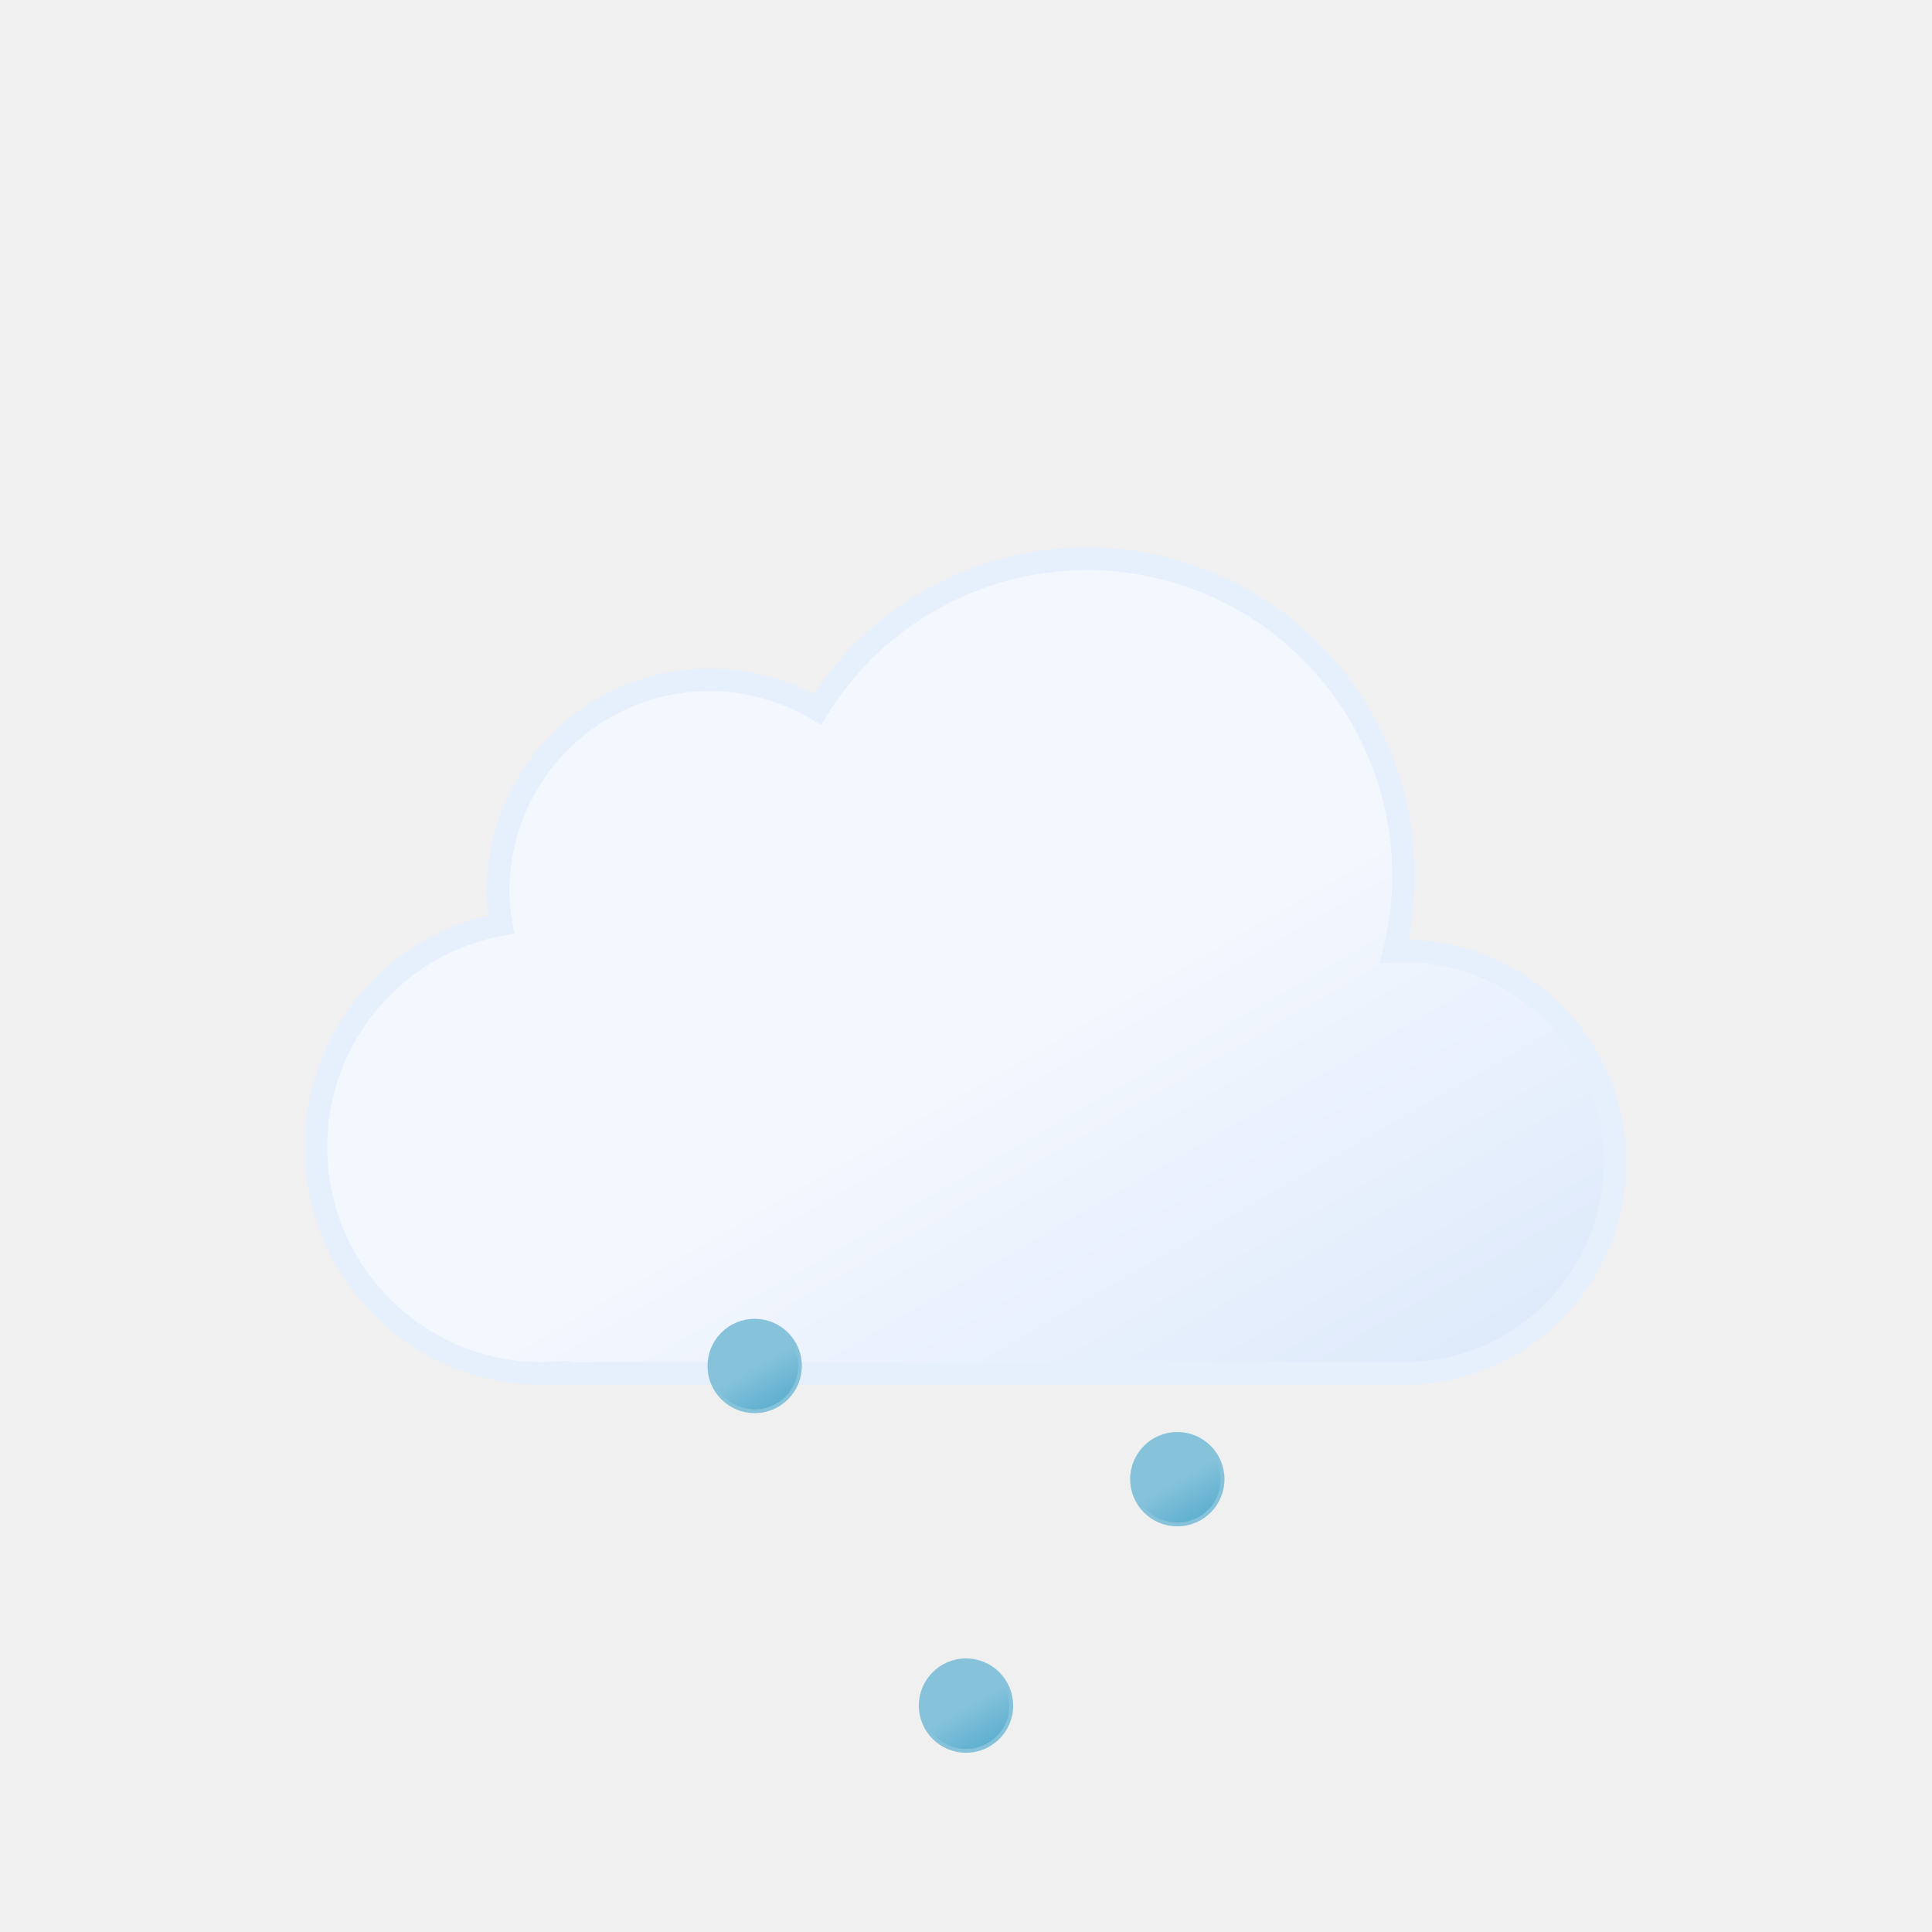
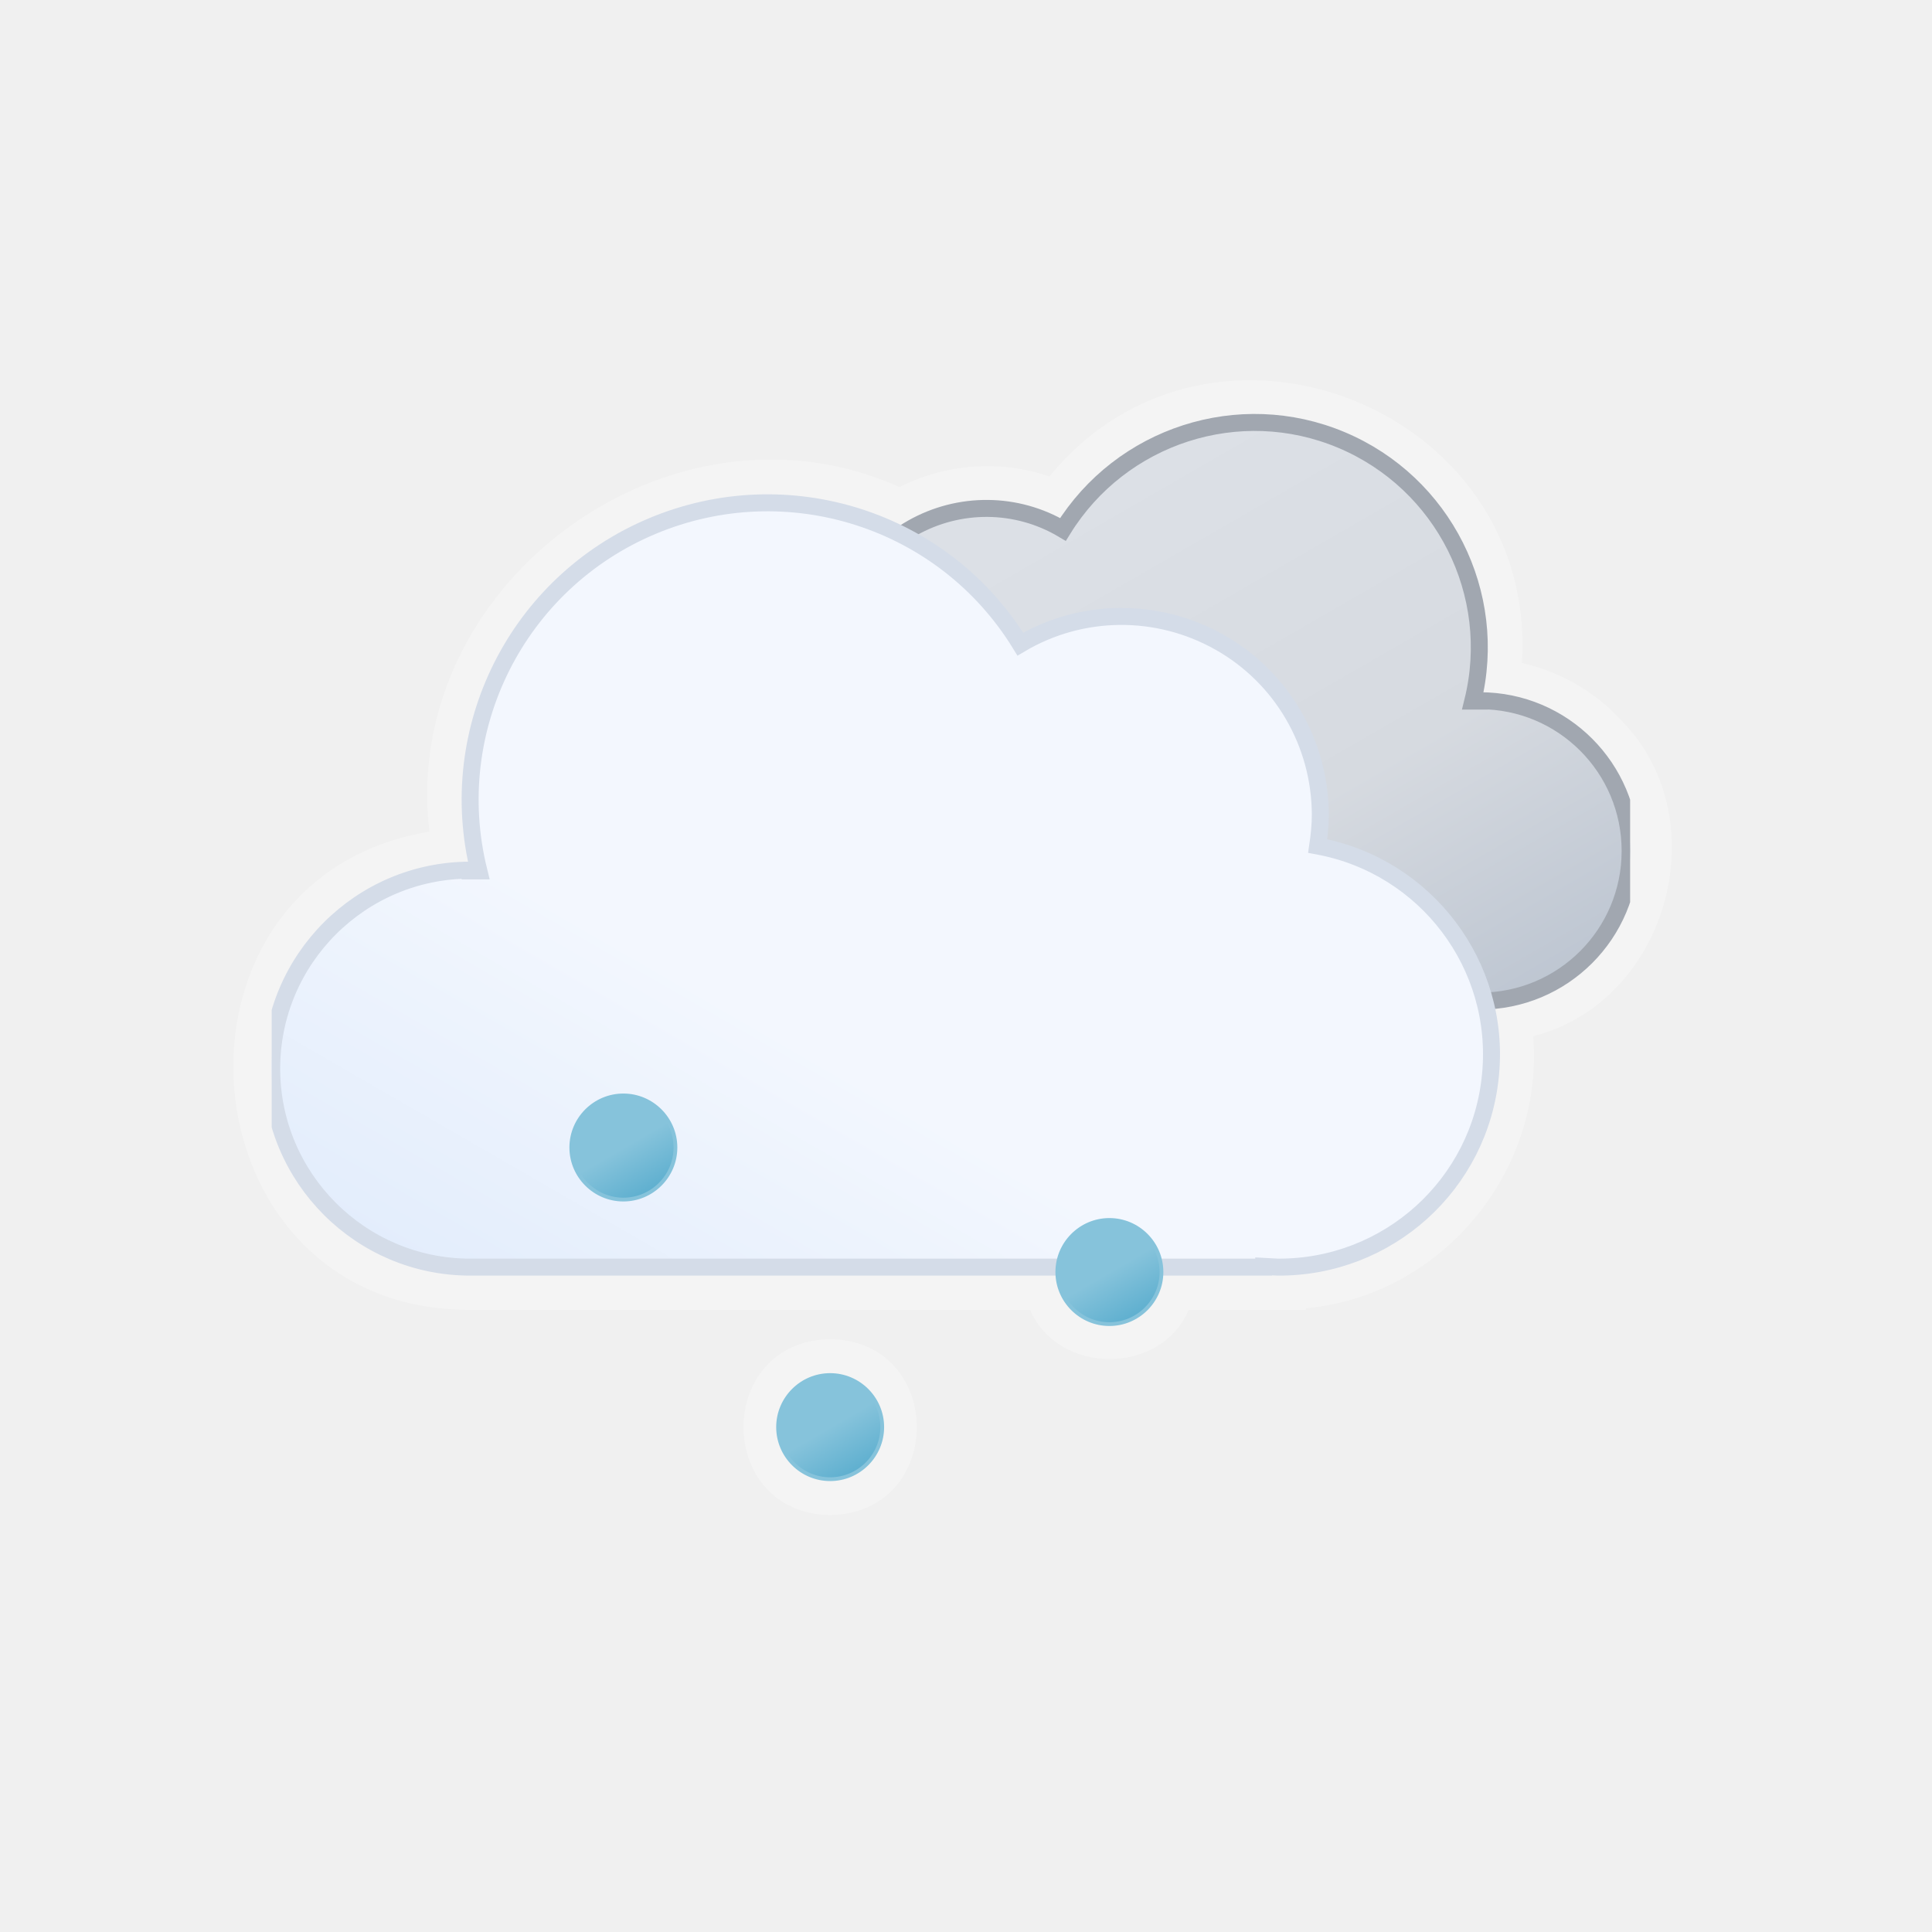
- <svg xmlns="http://www.w3.org/2000/svg" xmlns:xlink="http://www.w3.org/1999/xlink" viewBox="0 0 512 512">
+ <svg xmlns="http://www.w3.org/2000/svg" id="Layer_1" version="1.1" viewBox="0 0 512 512">
  <defs>
-     <linearGradient id="a" x1="99.5" x2="232.6" y1="30.7" y2="261.4" gradientUnits="userSpaceOnUse">
+     <style>
+       .st0 {
+         stroke: #d4dce8;
+       }
+ 
+       .st0, .st1, .st2 {
+         fill: none;
+       }
+ 
+       .st0, .st3, .st2, .st4, .st5 {
+         stroke-miterlimit: 10;
+       }
+ 
+       .st0, .st2 {
+         stroke-width: 4.5px;
+       }
+ 
+       .st6 {
+         fill: url(#linear-gradient1);
+       }
+ 
+       .st7 {
+         fill: #fff;
+         opacity: .3;
+       }
+ 
+       .st3 {
+         fill: url(#linear-gradient4);
+       }
+ 
+       .st3, .st4, .st5 {
+         stroke: #86c3db;
+       }
+ 
+       .st2 {
+         stroke: #a1a7b0;
+       }
+ 
+       .st4 {
+         fill: url(#linear-gradient2);
+       }
+ 
+       .st5 {
+         fill: url(#linear-gradient3);
+       }
+ 
+       .st8 {
+         fill: url(#linear-gradient);
+       }
+ 
+       .st9 {
+         clip-path: url(#clippath);
+       }
+     </style>
+     <clipPath id="clippath">
+       <rect class="st1" x="72" y="72" width="360" height="360" />
+     </clipPath>
+     <linearGradient id="linear-gradient" x1="262.5" y1="-902.5" x2="388.4" y2="-1120.8" gradientTransform="translate(54 -576.8) scale(.8 -.8)" gradientUnits="userSpaceOnUse">
+       <stop offset="0" stop-color="#dce0e6" />
+       <stop offset=".5" stop-color="#d6dae0" />
+       <stop offset="1" stop-color="#b4becc" />
+     </linearGradient>
+     <linearGradient id="linear-gradient1" x1="-97" y1="-935.3" x2="69.6" y2="-1223.9" gradientTransform="translate(219.8 -576.8) rotate(-180) scale(.8)" gradientUnits="userSpaceOnUse">
      <stop offset="0" stop-color="#f3f7fe" />
      <stop offset=".5" stop-color="#f3f7fe" />
      <stop offset="1" stop-color="#deeafb" />
    </linearGradient>
-     <linearGradient id="b" x1="6.5" x2="18.5" y1="2.1" y2="22.9" gradientUnits="userSpaceOnUse">
+     <linearGradient id="linear-gradient2" x1="-8033.7" y1="8740.2" x2="-8019.9" y2="8764.1" gradientTransform="translate(8192 -8448)" gradientUnits="userSpaceOnUse">
      <stop offset="0" stop-color="#86c3db" />
      <stop offset=".5" stop-color="#86c3db" />
      <stop offset="1" stop-color="#5eafcf" />
    </linearGradient>
-     <linearGradient xlink:href="#b" id="c" x1="62.5" x2="74.5" y1="92.1" y2="112.9" />
-     <linearGradient xlink:href="#b" id="d" x1="118.5" x2="130.5" y1="32.1" y2="52.9" />
-     <symbol id="e" viewBox="0 0 350 222">
-       <path fill="url(#a)" stroke="#e6effc" stroke-miterlimit="10" stroke-width="6" d="m291 107-2.5.1A83.9 83.9 0 00135.6 43 56 56 0 0051 91a56.6 56.6 0 00.8 9A60 60 0 0063 219l4-.2v.2h224a56 56 0 000-112Z" />
-     </symbol>
-     <symbol id="f" viewBox="0 0 137 115">
-       <path fill="url(#b)" stroke="#86c3db" stroke-miterlimit="10" d="M12.5.5a12 12 0 1012 12 12 12 0 00-12-12Z" />
-       <path fill="url(#c)" stroke="#86c3db" stroke-miterlimit="10" d="M68.5 90.5a12 12 0 1012 12 12 12 0 00-12-12Z" />
-       <path fill="url(#d)" stroke="#86c3db" stroke-miterlimit="10" d="M124.5 30.5a12 12 0 1012 12 12 12 0 00-12-12Z" />
-     </symbol>
+     <linearGradient id="linear-gradient3" x1="-7978.9" y1="8814.3" x2="-7965.1" y2="8838.2" gradientTransform="translate(8192 -8448)" gradientUnits="userSpaceOnUse">
+       <stop offset="0" stop-color="#86c3db" />
+       <stop offset=".5" stop-color="#86c3db" />
+       <stop offset="1" stop-color="#5eafcf" />
+     </linearGradient>
+     <linearGradient id="linear-gradient4" x1="-7904.9" y1="8773.2" x2="-7891.1" y2="8797.1" gradientTransform="translate(8192 -8448)" gradientUnits="userSpaceOnUse">
+       <stop offset="0" stop-color="#86c3db" />
+       <stop offset=".5" stop-color="#86c3db" />
+       <stop offset="1" stop-color="#5eafcf" />
+     </linearGradient>
  </defs>
-   <use xlink:href="#e" width="350" height="222" transform="translate(81 145)" />
-   <use xlink:href="#f" width="137" height="115" transform="translate(187.5 349.5)" />
+   <path class="st7" d="M428.7,189.9c-7-7.2-15.8-12-25.4-14.2,4.3-67.5-82.3-101.9-125.2-49.4-12.9-4.5-27.6-3.4-39.7,2.8-60.5-27.2-132.4,25.5-124.6,91.3-75.3,12.5-66.2,127,10.8,126.7h148.4c7.4,17.4,34.7,17.4,42,0h31.1v-.4c35.7-3.3,63.1-35.9,60.2-72.1,36.2-9.2,49.5-58.9,22.3-84.7h0Z" />
+   <path class="st7" d="M220,354.9c-30.6.5-30.6,46.1,0,46.6,30.6-.5,30.6-46.1,0-46.6Z" />
+   <g class="st9">
+     <g>
+       <g>
+         <path class="st8" d="M392.1,185.8h-1.8c7-28.4-7.7-57.8-34.8-69.2-27.1-11.4-58.4-1.2-73.8,23.7-12.3-7.3-27.5-7.4-39.9-.4s-20.1,20.2-20.1,34.5.2,4.3.6,6.4c-21.7,4-36.7,23.9-34.7,45.9,2.1,22,20.6,38.7,42.7,38.6h2.9c0-.1,0,0,0,0h159c22,0,39.8-17.8,39.8-39.8s-17.8-39.8-39.8-39.8h-.1Z" />
+         <path class="st2" d="M392.1,185.8h-1.8c7-28.4-7.7-57.8-34.8-69.2-27.1-11.4-58.4-1.2-73.8,23.7-12.3-7.3-27.5-7.4-39.9-.4s-20.1,20.2-20.1,34.5.2,4.3.6,6.4c-21.7,4-36.7,23.9-34.7,45.9,2.1,22,20.6,38.7,42.7,38.6h2.9c0-.1,0,0,0,0h159c22,0,39.8-17.8,39.8-39.8s-17.8-39.8-39.8-39.8h-.1Z" />
+         <path class="st6" d="M124.6,230.8h2.3c-9.3-37.6,10.2-76.4,46-91.4,35.8-15,77.2-1.8,97.5,31.3,16.2-9.6,36.3-9.8,52.8-.5s26.6,26.7,26.7,45.6c0,2.9-.3,5.7-.7,8.4,28.7,5.3,48.6,31.6,45.8,60.6-2.7,29.1-27.2,51.2-56.4,51l-3.7-.2v.2H124.6c-29,0-52.6-23.6-52.6-52.6s23.6-52.6,52.6-52.6h0v.2Z" />
+         <path class="st0" d="M124.6,230.8h2.3c-9.3-37.6,10.2-76.4,46-91.4,35.8-15,77.2-1.8,97.5,31.3,16.2-9.6,36.3-9.8,52.8-.5s26.6,26.7,26.7,45.6c0,2.9-.3,5.7-.7,8.4,28.7,5.3,48.6,31.6,45.8,60.6-2.7,29.1-27.2,51.2-56.4,51l-3.7-.2v.2H124.6c-29,0-52.6-23.6-52.6-52.6s23.6-52.6,52.6-52.6h0v.2Z" />
+       </g>
+       <g>
+         <path class="st4" d="M179,304.1c0,7.6-6.2,13.8-13.8,13.8s-13.8-6.2-13.8-13.8,6.2-13.8,13.8-13.8,13.8,6.2,13.8,13.8Z" />
+         <path class="st5" d="M233.8,378.2c0,7.6-6.2,13.8-13.8,13.8s-13.8-6.2-13.8-13.8,6.2-13.8,13.8-13.8,13.8,6.2,13.8,13.8Z" />
+         <path class="st3" d="M307.8,337.1c0,7.6-6.2,13.8-13.8,13.8s-13.8-6.2-13.8-13.8,6.2-13.8,13.8-13.8,13.8,6.2,13.8,13.8Z" />
+       </g>
+     </g>
+   </g>
</svg>
